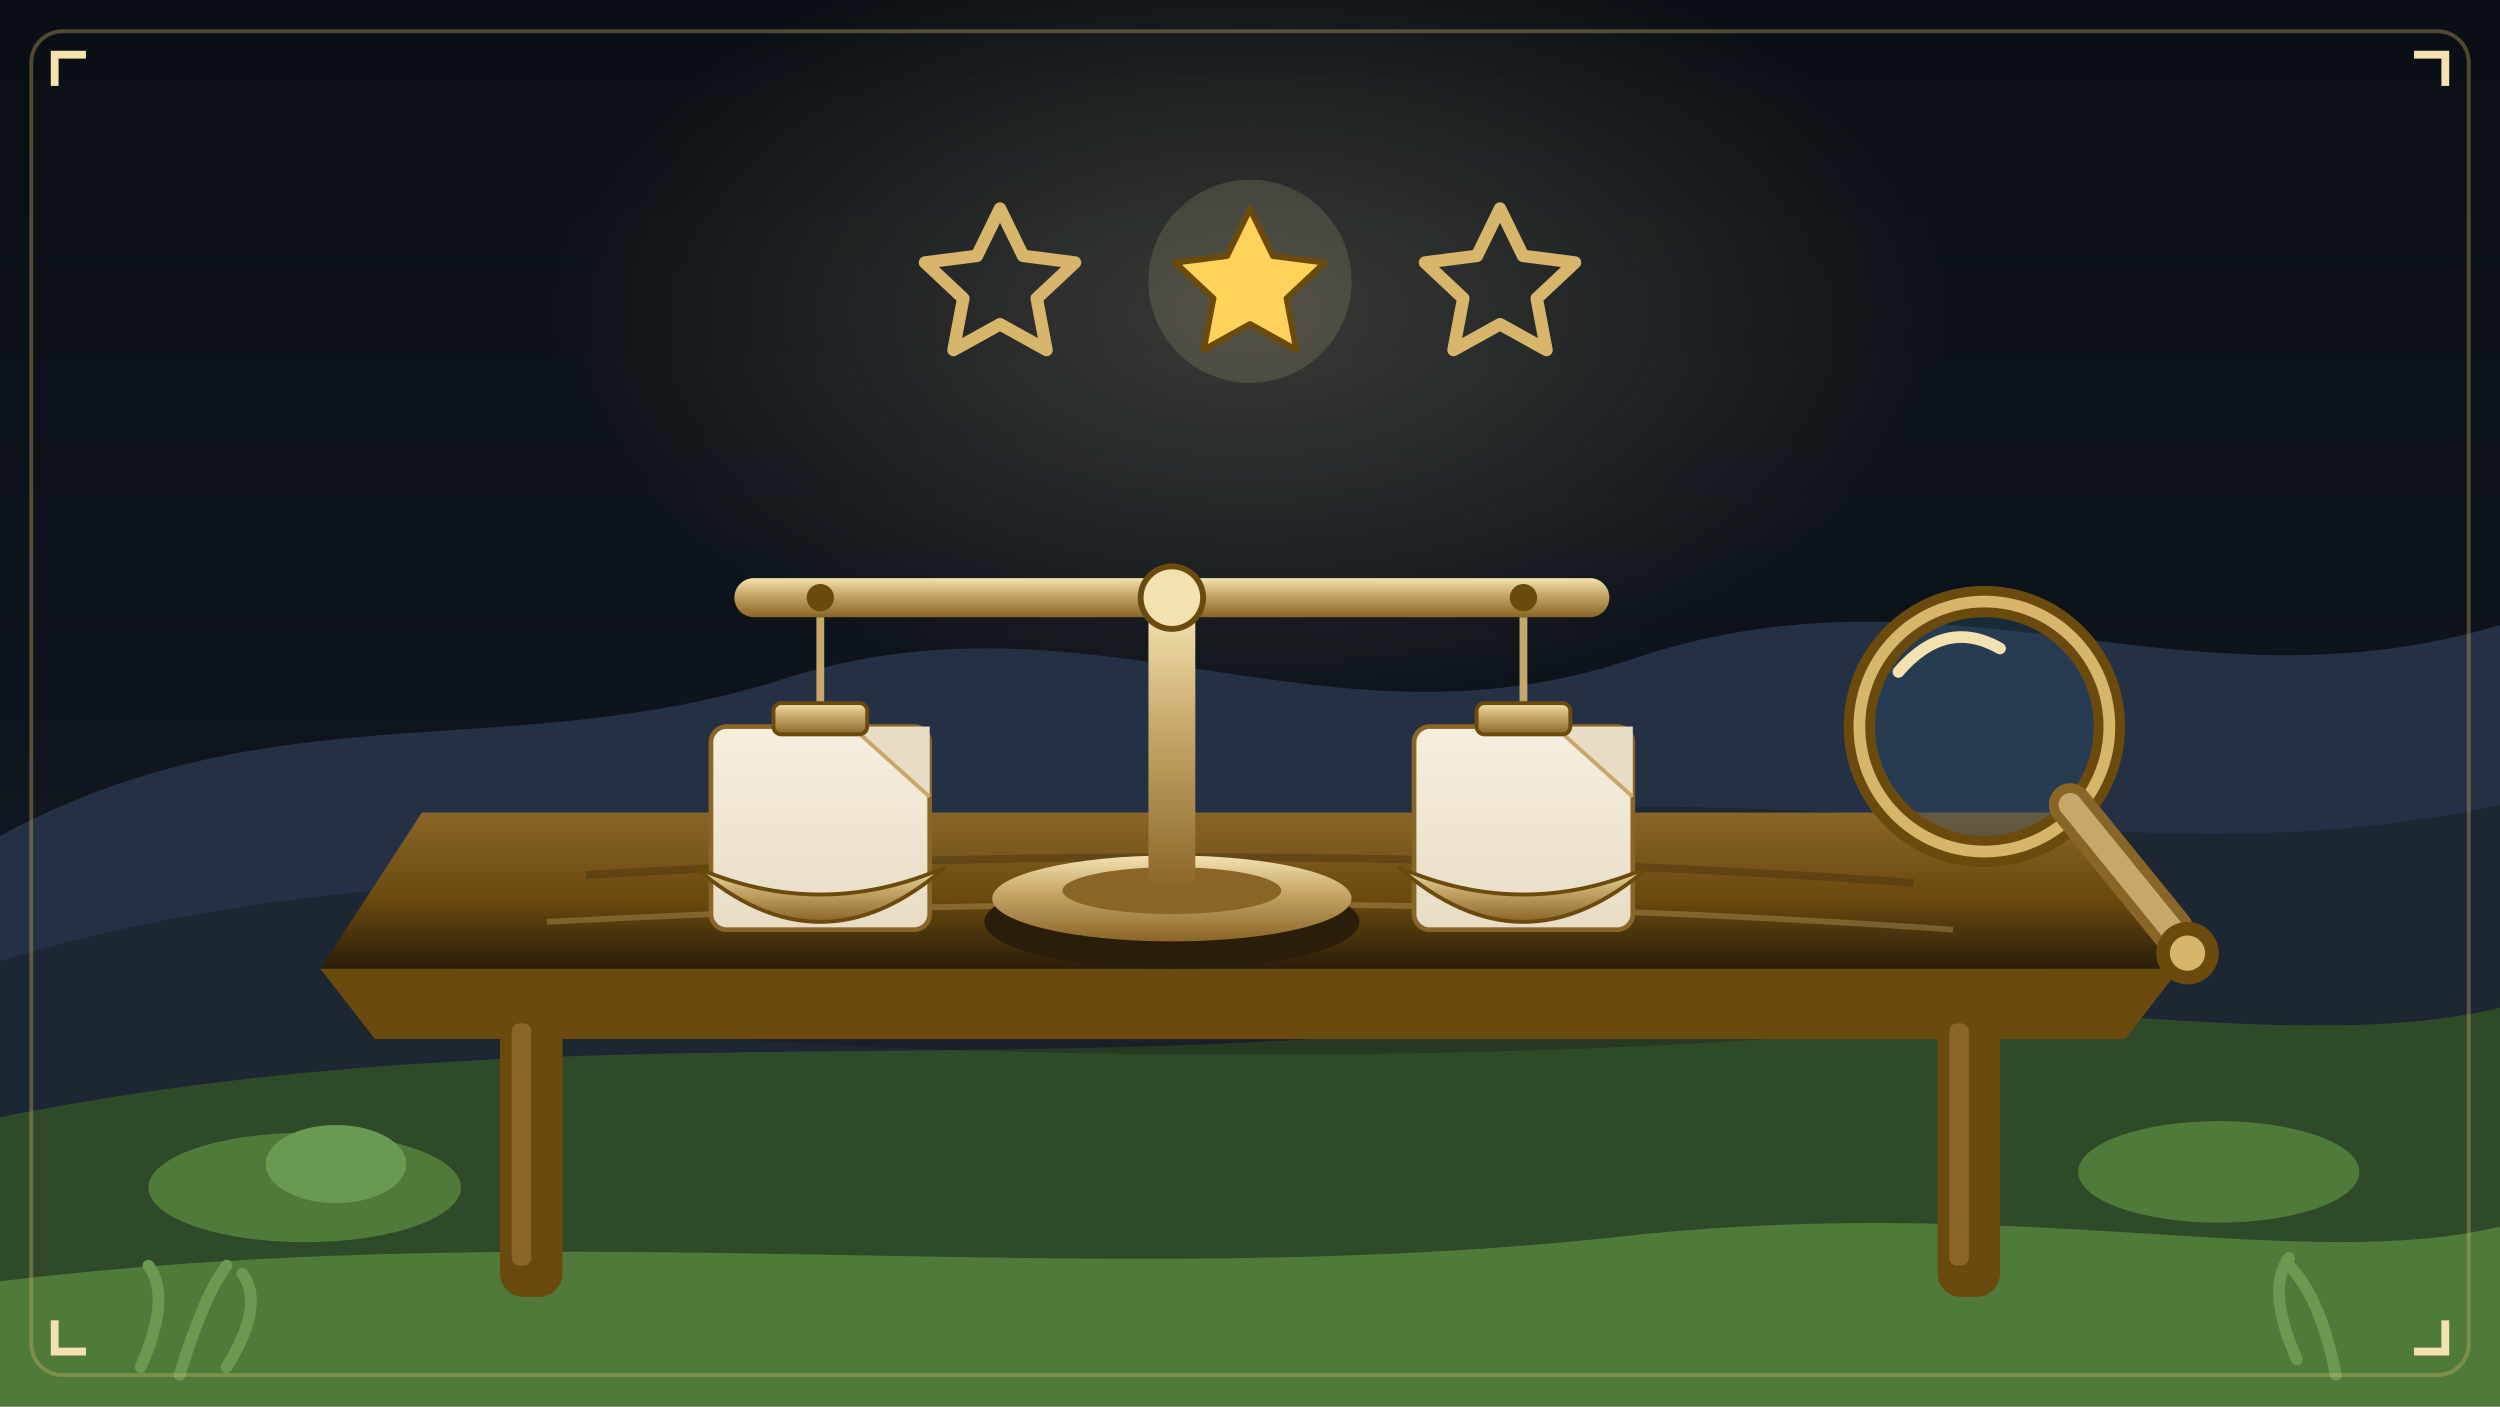
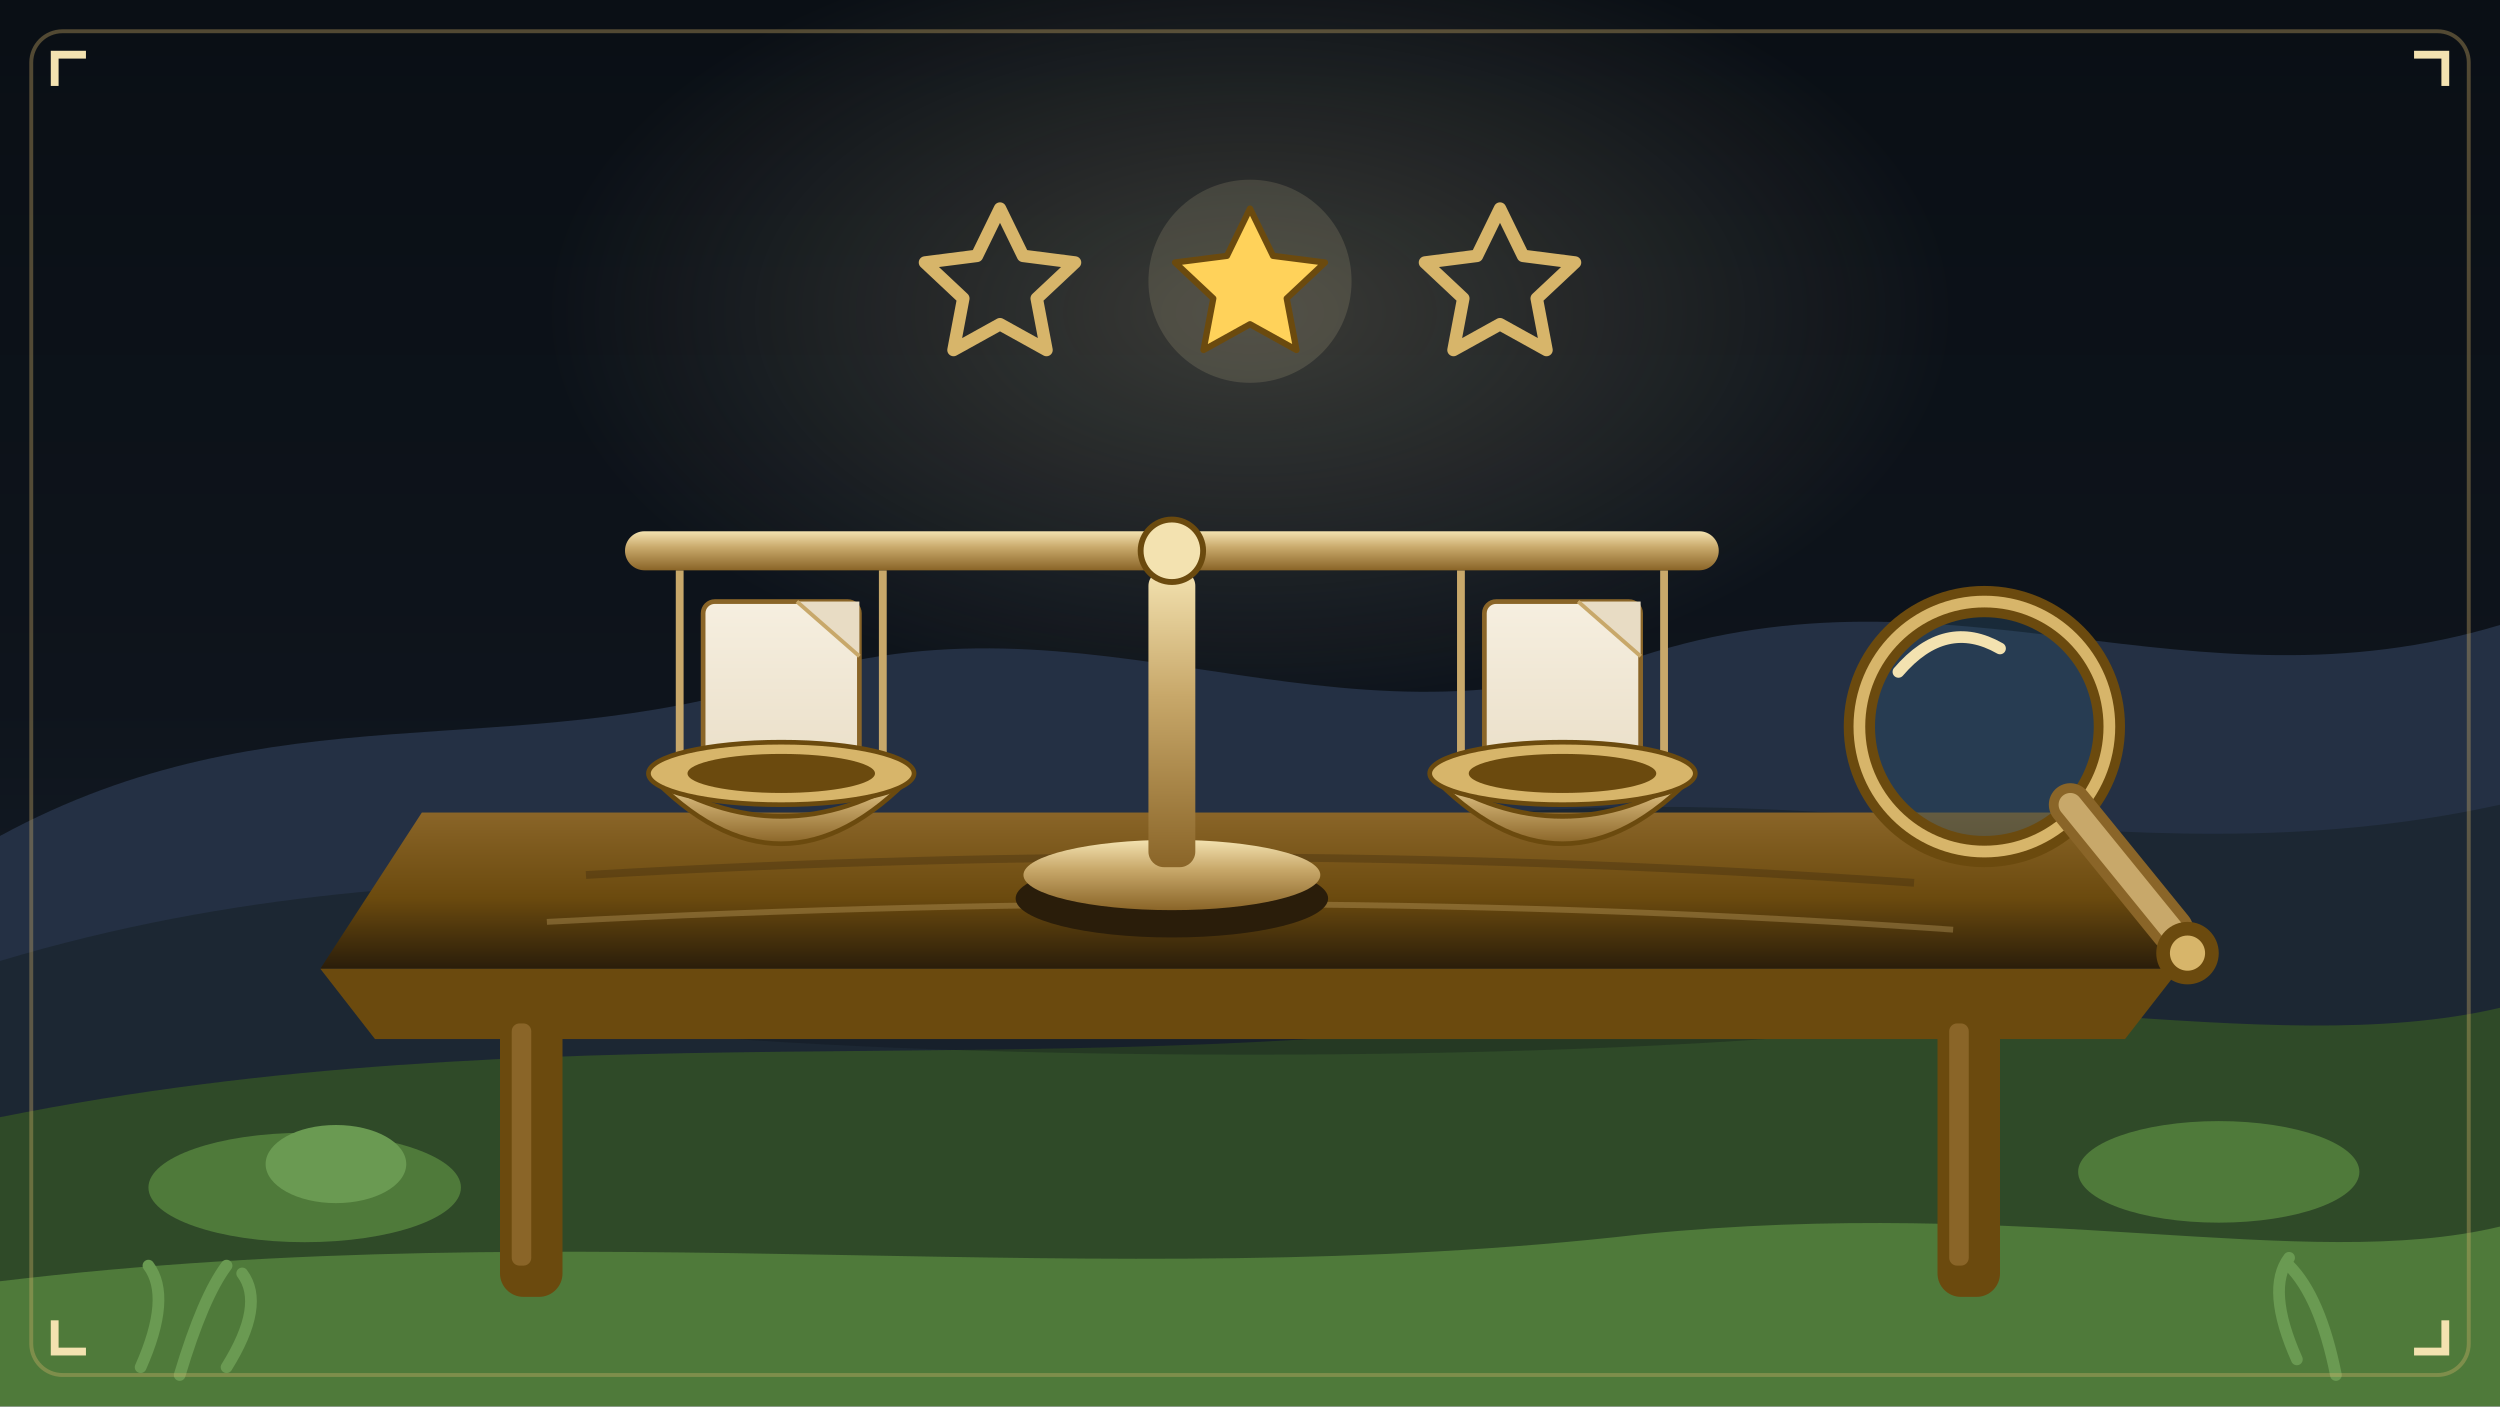
<svg xmlns="http://www.w3.org/2000/svg" viewBox="0 0 640 360" width="640" height="360">
  <defs>
    <linearGradient id="ev-sky" x1="0" y1="0" x2="0" y2="1">
      <stop offset="0" stop-color="#0a0f15" />
      <stop offset="0.5" stop-color="#0e141c" />
      <stop offset="1" stop-color="#1c2733" />
    </linearGradient>
    <linearGradient id="ev-wood" x1="0" y1="0" x2="0" y2="1">
      <stop offset="0" stop-color="#8a6528" />
      <stop offset="0.55" stop-color="#6b4a0e" />
      <stop offset="1" stop-color="#2a1d0a" />
    </linearGradient>
    <linearGradient id="ev-brass" x1="0" y1="0" x2="0" y2="1">
      <stop offset="0" stop-color="#f3e2b0" />
      <stop offset="0.42" stop-color="#c8a86a" />
      <stop offset="1" stop-color="#8a6528" />
    </linearGradient>
    <linearGradient id="ev-paper" x1="0" y1="0" x2="0" y2="1">
      <stop offset="0" stop-color="#f6efe0" />
      <stop offset="1" stop-color="#e8dcc4" />
    </linearGradient>
    <radialGradient id="ev-glow" cx="0.5" cy="0.22" r="0.28">
      <stop offset="0" stop-color="#f3e2b0" stop-opacity="0.2" />
      <stop offset="1" stop-color="#f3e2b0" stop-opacity="0" />
    </radialGradient>
  </defs>
  <rect width="640" height="360" fill="url(#ev-sky)" />
  <rect width="640" height="360" fill="url(#ev-glow)" />
  <path d="M0 214 C70 176 130 196 200 174 C280 148 340 196 420 168 C500 142 560 184 640 160 L640 280 L0 280 Z" fill="#243044" />
  <path d="M0 246 C120 210 220 236 340 214 C460 192 540 228 640 206 L640 320 L0 320 Z" fill="#1c2733" />
  <path d="M0 286 C140 258 260 278 400 260 C500 248 580 272 640 258 L640 360 L0 360 Z" fill="#2f4a28" />
  <path d="M0 328 C150 310 280 332 420 316 C520 306 590 326 640 314 L640 360 L0 360 Z" fill="#4f7a3a" />
  <ellipse cx="78" cy="304" rx="40" ry="14" fill="#4f7a3a" />
  <ellipse cx="86" cy="298" rx="18" ry="10" fill="#6a9a52" />
  <ellipse cx="568" cy="300" rx="36" ry="13" fill="#4f7a3a" />
  <ellipse cx="320" cy="252" rx="210" ry="18" fill="#0a0f15" opacity="0.28" />
  <path d="M108 208 H532 L558 248 H82 Z" fill="url(#ev-wood)" />
  <path d="M150 224 Q320 214 490 226" fill="none" stroke="#2a1d0a" stroke-width="2" opacity="0.28" />
  <path d="M140 236 Q330 226 500 238" fill="none" stroke="#c8a86a" stroke-width="1.5" opacity="0.35" />
  <path d="M82 248 H558 L544 266 H96 Z" fill="#6b4a0e" />
  <rect x="128" y="258" width="16" height="74" rx="6" fill="#6b4a0e" />
  <rect x="131" y="262" width="5" height="62" rx="2" fill="#8a6528" />
  <rect x="496" y="258" width="16" height="74" rx="6" fill="#6b4a0e" />
  <rect x="499" y="262" width="5" height="62" rx="2" fill="#8a6528" />
-   <ellipse cx="300" cy="236" rx="48" ry="12" fill="#2a1d0a" />
-   <ellipse cx="300" cy="230" rx="46" ry="11" fill="url(#ev-brass)" />
-   <ellipse cx="300" cy="228" rx="28" ry="6" fill="#8a6528" />
-   <rect x="294" y="156" width="12" height="72" rx="4" fill="url(#ev-brass)" />
-   <line x1="210" y1="158" x2="210" y2="182" stroke="#c8a86a" stroke-width="2" />
-   <line x1="390" y1="158" x2="390" y2="182" stroke="#c8a86a" stroke-width="2" />
-   <rect x="182" y="186" width="56" height="52" rx="4" fill="url(#ev-paper)" stroke="#8a6528" stroke-width="1.2" />
-   <path d="M218 186 L238 186 L238 204 Z" fill="#e8dcc4" />
-   <path d="M218 186 L238 204" fill="none" stroke="#c8a86a" stroke-width="1" />
-   <rect x="362" y="186" width="56" height="52" rx="4" fill="url(#ev-paper)" stroke="#8a6528" stroke-width="1.2" />
-   <path d="M398 186 L418 186 L418 204 Z" fill="#e8dcc4" />
-   <path d="M398 186 L418 204" fill="none" stroke="#c8a86a" stroke-width="1" />
-   <rect x="198" y="180" width="24" height="8" rx="2" fill="url(#ev-brass)" stroke="#6b4a0e" stroke-width="1" />
-   <rect x="378" y="180" width="24" height="8" rx="2" fill="url(#ev-brass)" stroke="#6b4a0e" stroke-width="1" />
-   <path d="M178 222 Q210 250 242 222 Q210 236 178 222 Z" fill="url(#ev-brass)" stroke="#6b4a0e" stroke-width="1" />
-   <path d="M358 222 Q390 250 422 222 Q390 236 358 222 Z" fill="url(#ev-brass)" stroke="#6b4a0e" stroke-width="1" />
-   <rect x="188" y="148" width="224" height="10" rx="5" fill="url(#ev-brass)" />
-   <circle cx="210" cy="153" r="3.5" fill="#6b4a0e" />
-   <circle cx="390" cy="153" r="3.5" fill="#6b4a0e" />
-   <circle cx="300" cy="153" r="8" fill="#f3e2b0" stroke="#6b4a0e" stroke-width="1.5" />
+   <ellipse cx="300" cy="230" rx="40" ry="10" fill="#2a1d0a" />
+   <ellipse cx="300" cy="224" rx="38" ry="9" fill="url(#ev-brass)" />
+   <rect x="294" y="146" width="12" height="76" rx="4" fill="url(#ev-brass)" />
+   <line x1="174" y1="146" x2="174" y2="198" stroke="#c8a86a" stroke-width="2" />
+   <line x1="226" y1="146" x2="226" y2="198" stroke="#c8a86a" stroke-width="2" />
+   <line x1="374" y1="146" x2="374" y2="198" stroke="#c8a86a" stroke-width="2" />
+   <line x1="426" y1="146" x2="426" y2="198" stroke="#c8a86a" stroke-width="2" />
+   <rect x="180" y="154" width="40" height="50" rx="3" fill="url(#ev-paper)" stroke="#8a6528" stroke-width="1.2" />
+   <path d="M204 154 H220 V168 Z" fill="#e8dcc4" />
+   <path d="M204 154 L220 168" fill="none" stroke="#c8a86a" stroke-width="1" />
+   <rect x="380" y="154" width="40" height="50" rx="3" fill="url(#ev-paper)" stroke="#8a6528" stroke-width="1.2" />
+   <path d="M404 154 H420 V168 Z" fill="#e8dcc4" />
+   <path d="M404 154 L420 168" fill="none" stroke="#c8a86a" stroke-width="1" />
+   <path d="M166 198 Q200 234 234 198 Q200 220 166 198 Z" fill="url(#ev-brass)" stroke="#6b4a0e" stroke-width="1.2" />
+   <path d="M366 198 Q400 234 434 198 Q400 220 366 198 Z" fill="url(#ev-brass)" stroke="#6b4a0e" stroke-width="1.2" />
+   <ellipse cx="200" cy="198" rx="34" ry="8" fill="#d7b56a" stroke="#6b4a0e" stroke-width="1.2" />
+   <ellipse cx="200" cy="198" rx="24" ry="5" fill="#6b4a0e" />
+   <ellipse cx="400" cy="198" rx="34" ry="8" fill="#d7b56a" stroke="#6b4a0e" stroke-width="1.2" />
+   <ellipse cx="400" cy="198" rx="24" ry="5" fill="#6b4a0e" />
+   <rect x="160" y="136" width="280" height="10" rx="5" fill="url(#ev-brass)" />
+   <circle cx="300" cy="141" r="8" fill="#f3e2b0" stroke="#6b4a0e" stroke-width="1.5" />
  <circle cx="508" cy="186" r="32" fill="#2a4e66" opacity="0.4" />
  <circle cx="508" cy="186" r="32" fill="none" stroke="#6b4a0e" stroke-width="8" />
  <circle cx="508" cy="186" r="32" fill="none" stroke="#d7b56a" stroke-width="3" />
  <path d="M486 172 q12 -14 26 -6" fill="none" stroke="#f3e2b0" stroke-width="3" stroke-linecap="round" />
  <path d="M530 206 L556 238" stroke="#8a6528" stroke-width="11" stroke-linecap="round" />
  <path d="M530 206 L556 238" stroke="#c8a86a" stroke-width="6" stroke-linecap="round" />
  <circle cx="560" cy="244" r="8" fill="#6b4a0e" />
  <circle cx="560" cy="244" r="4.5" fill="#d7b56a" />
  <g fill="none" stroke="#6a9a52" stroke-width="3" stroke-linecap="round">
    <path d="M36 350 q8 -18 2 -26" />
    <path d="M46 352 q6 -20 12 -28" />
    <path d="M58 350 q10 -16 4 -24" />
    <path d="M588 348 q-8 -18 -2 -26" />
    <path d="M598 352 q-4 -20 -12 -28" />
  </g>
  <circle cx="320" cy="72" r="26" fill="#f3e2b0" opacity="0.14" />
  <g fill="none" stroke="#d7b56a" stroke-width="1.6" stroke-linejoin="round" vector-effect="non-scaling-stroke">
    <path transform="translate(256 72) scale(2)" d="M0 -9.3 2.95 -3.25 9.6 -2.4 4.7 2.2 5.95 8.8 0 5.5 -5.95 8.8 -4.7 2.2 -9.6 -2.4 -2.95 -3.25 Z" />
    <path transform="translate(384 72) scale(2)" d="M0 -9.3 2.95 -3.25 9.6 -2.4 4.7 2.2 5.95 8.8 0 5.5 -5.95 8.8 -4.7 2.2 -9.6 -2.4 -2.95 -3.25 Z" />
  </g>
  <path transform="translate(320 72) scale(2)" d="M0 -9.3 2.95 -3.25 9.6 -2.4 4.7 2.2 5.95 8.8 0 5.5 -5.95 8.8 -4.7 2.2 -9.6 -2.4 -2.95 -3.25 Z" fill="#ffd25a" stroke="#6b4a0e" stroke-width="1.6" stroke-linejoin="round" vector-effect="non-scaling-stroke" />
  <rect x="8" y="8" width="624" height="344" rx="8" fill="none" stroke="#d7b56a" stroke-width="1" opacity="0.35" />
  <g fill="none" stroke="#f3e2b0" stroke-width="2" stroke-linecap="butt" stroke-linejoin="miter">
    <path d="M14 22 V14 H22" />
    <path d="M618 14 H626 V22" />
    <path d="M22 346 H14 V338" />
    <path d="M618 346 H626 V338" />
  </g>
</svg>
